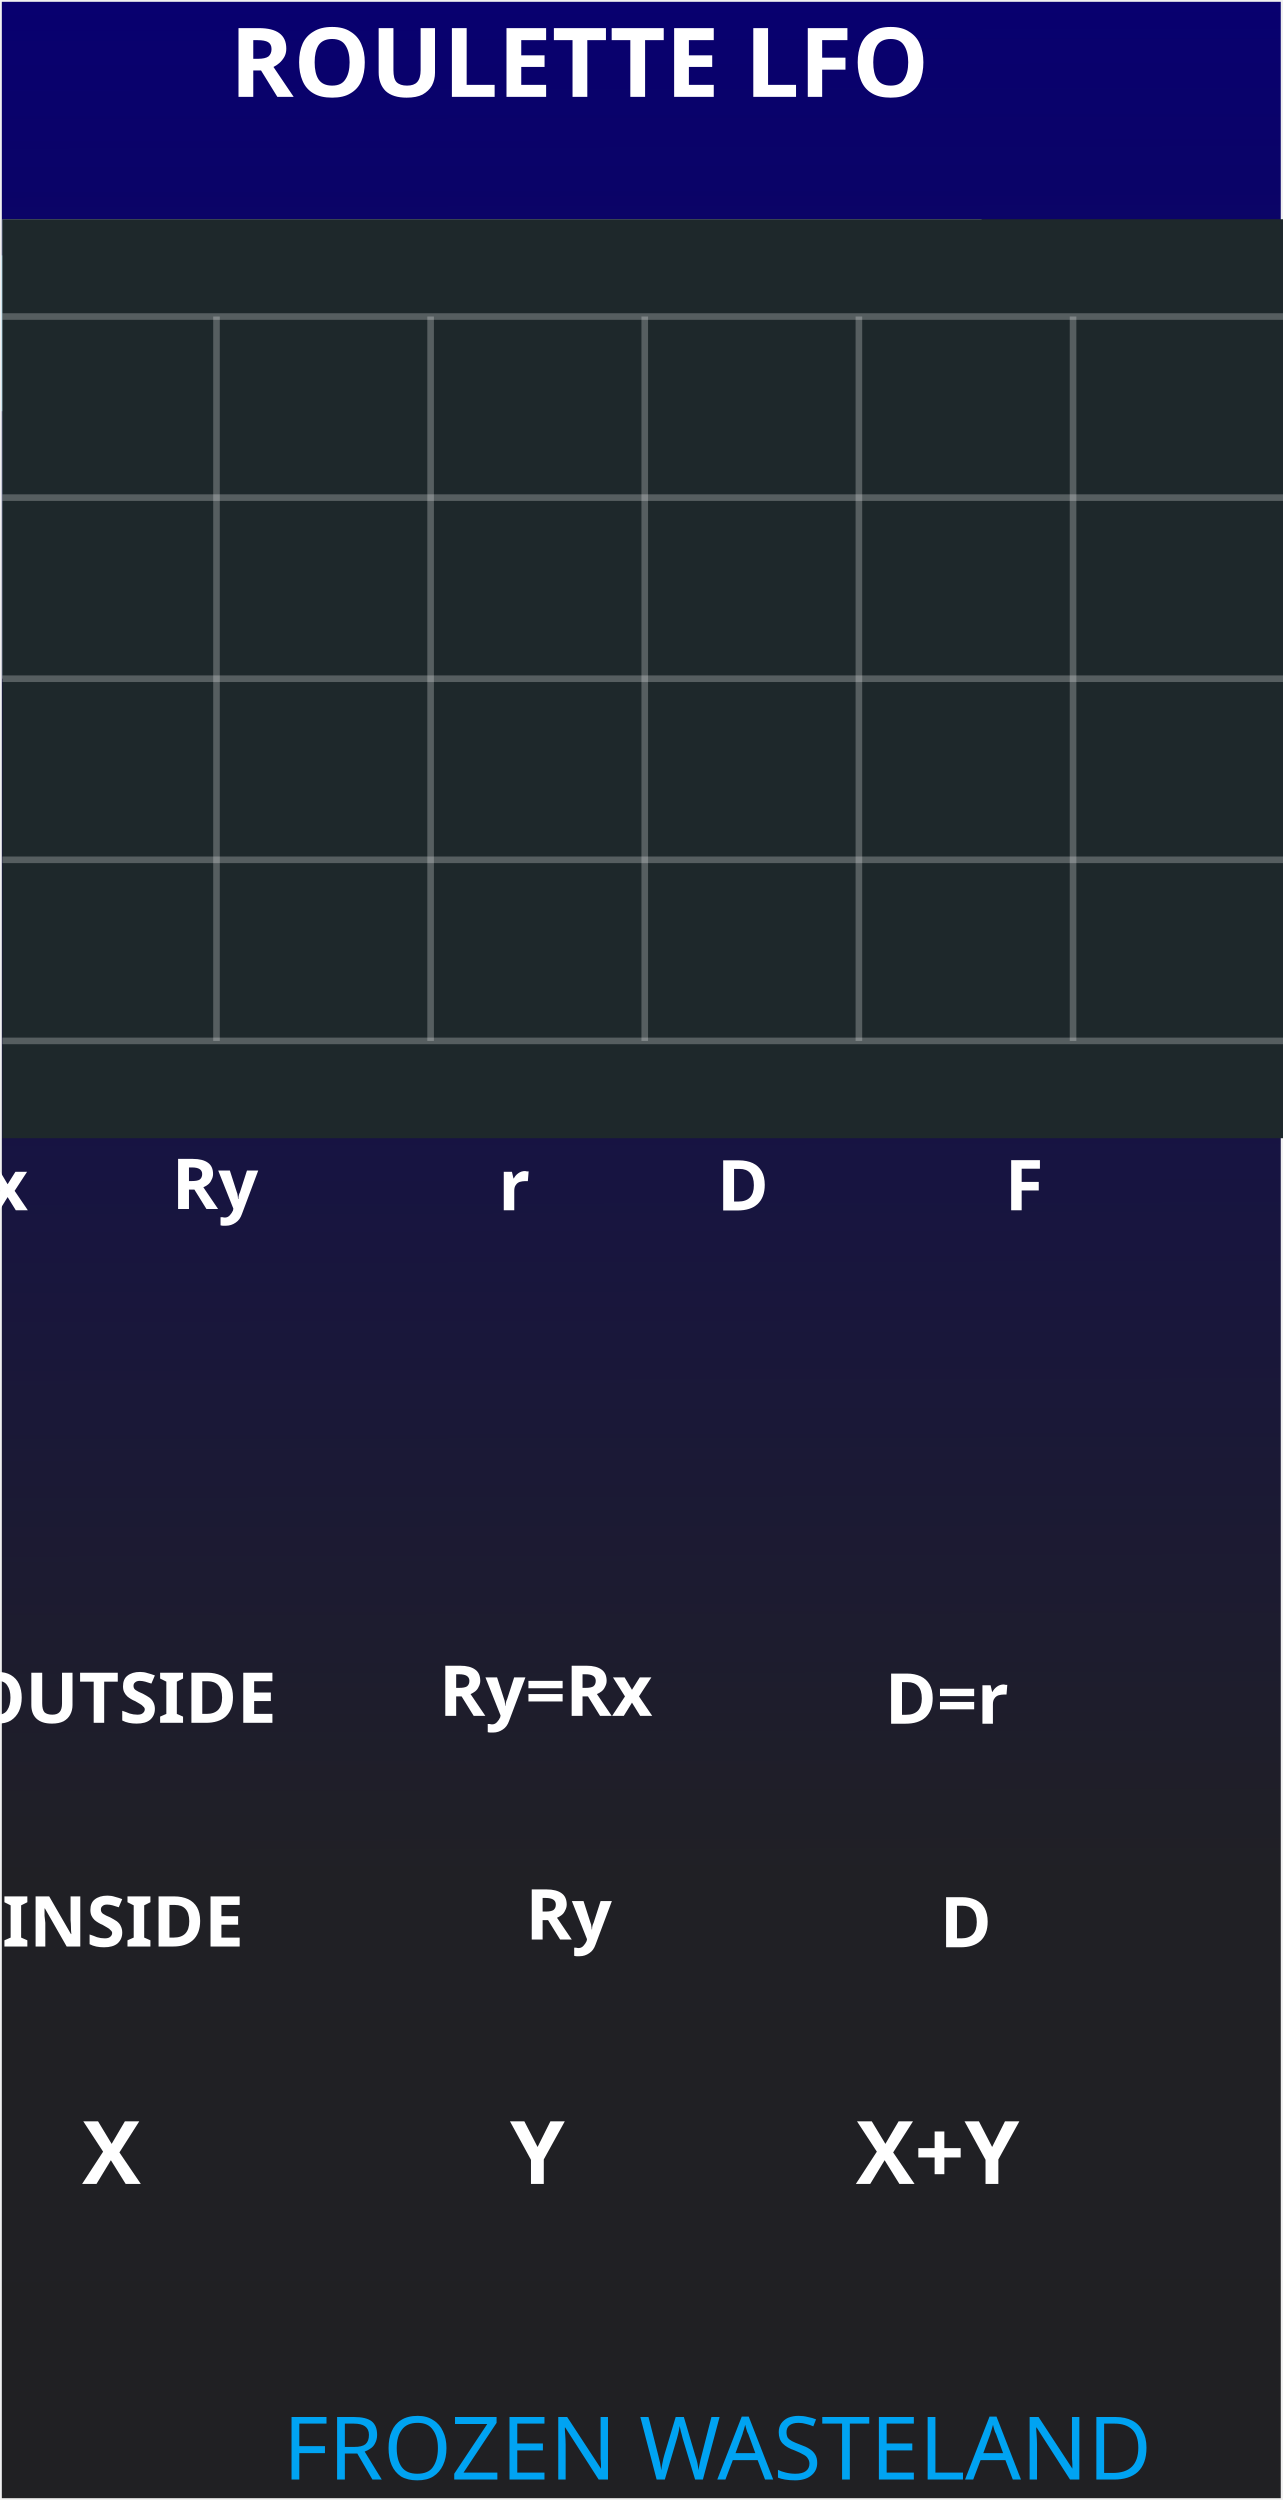
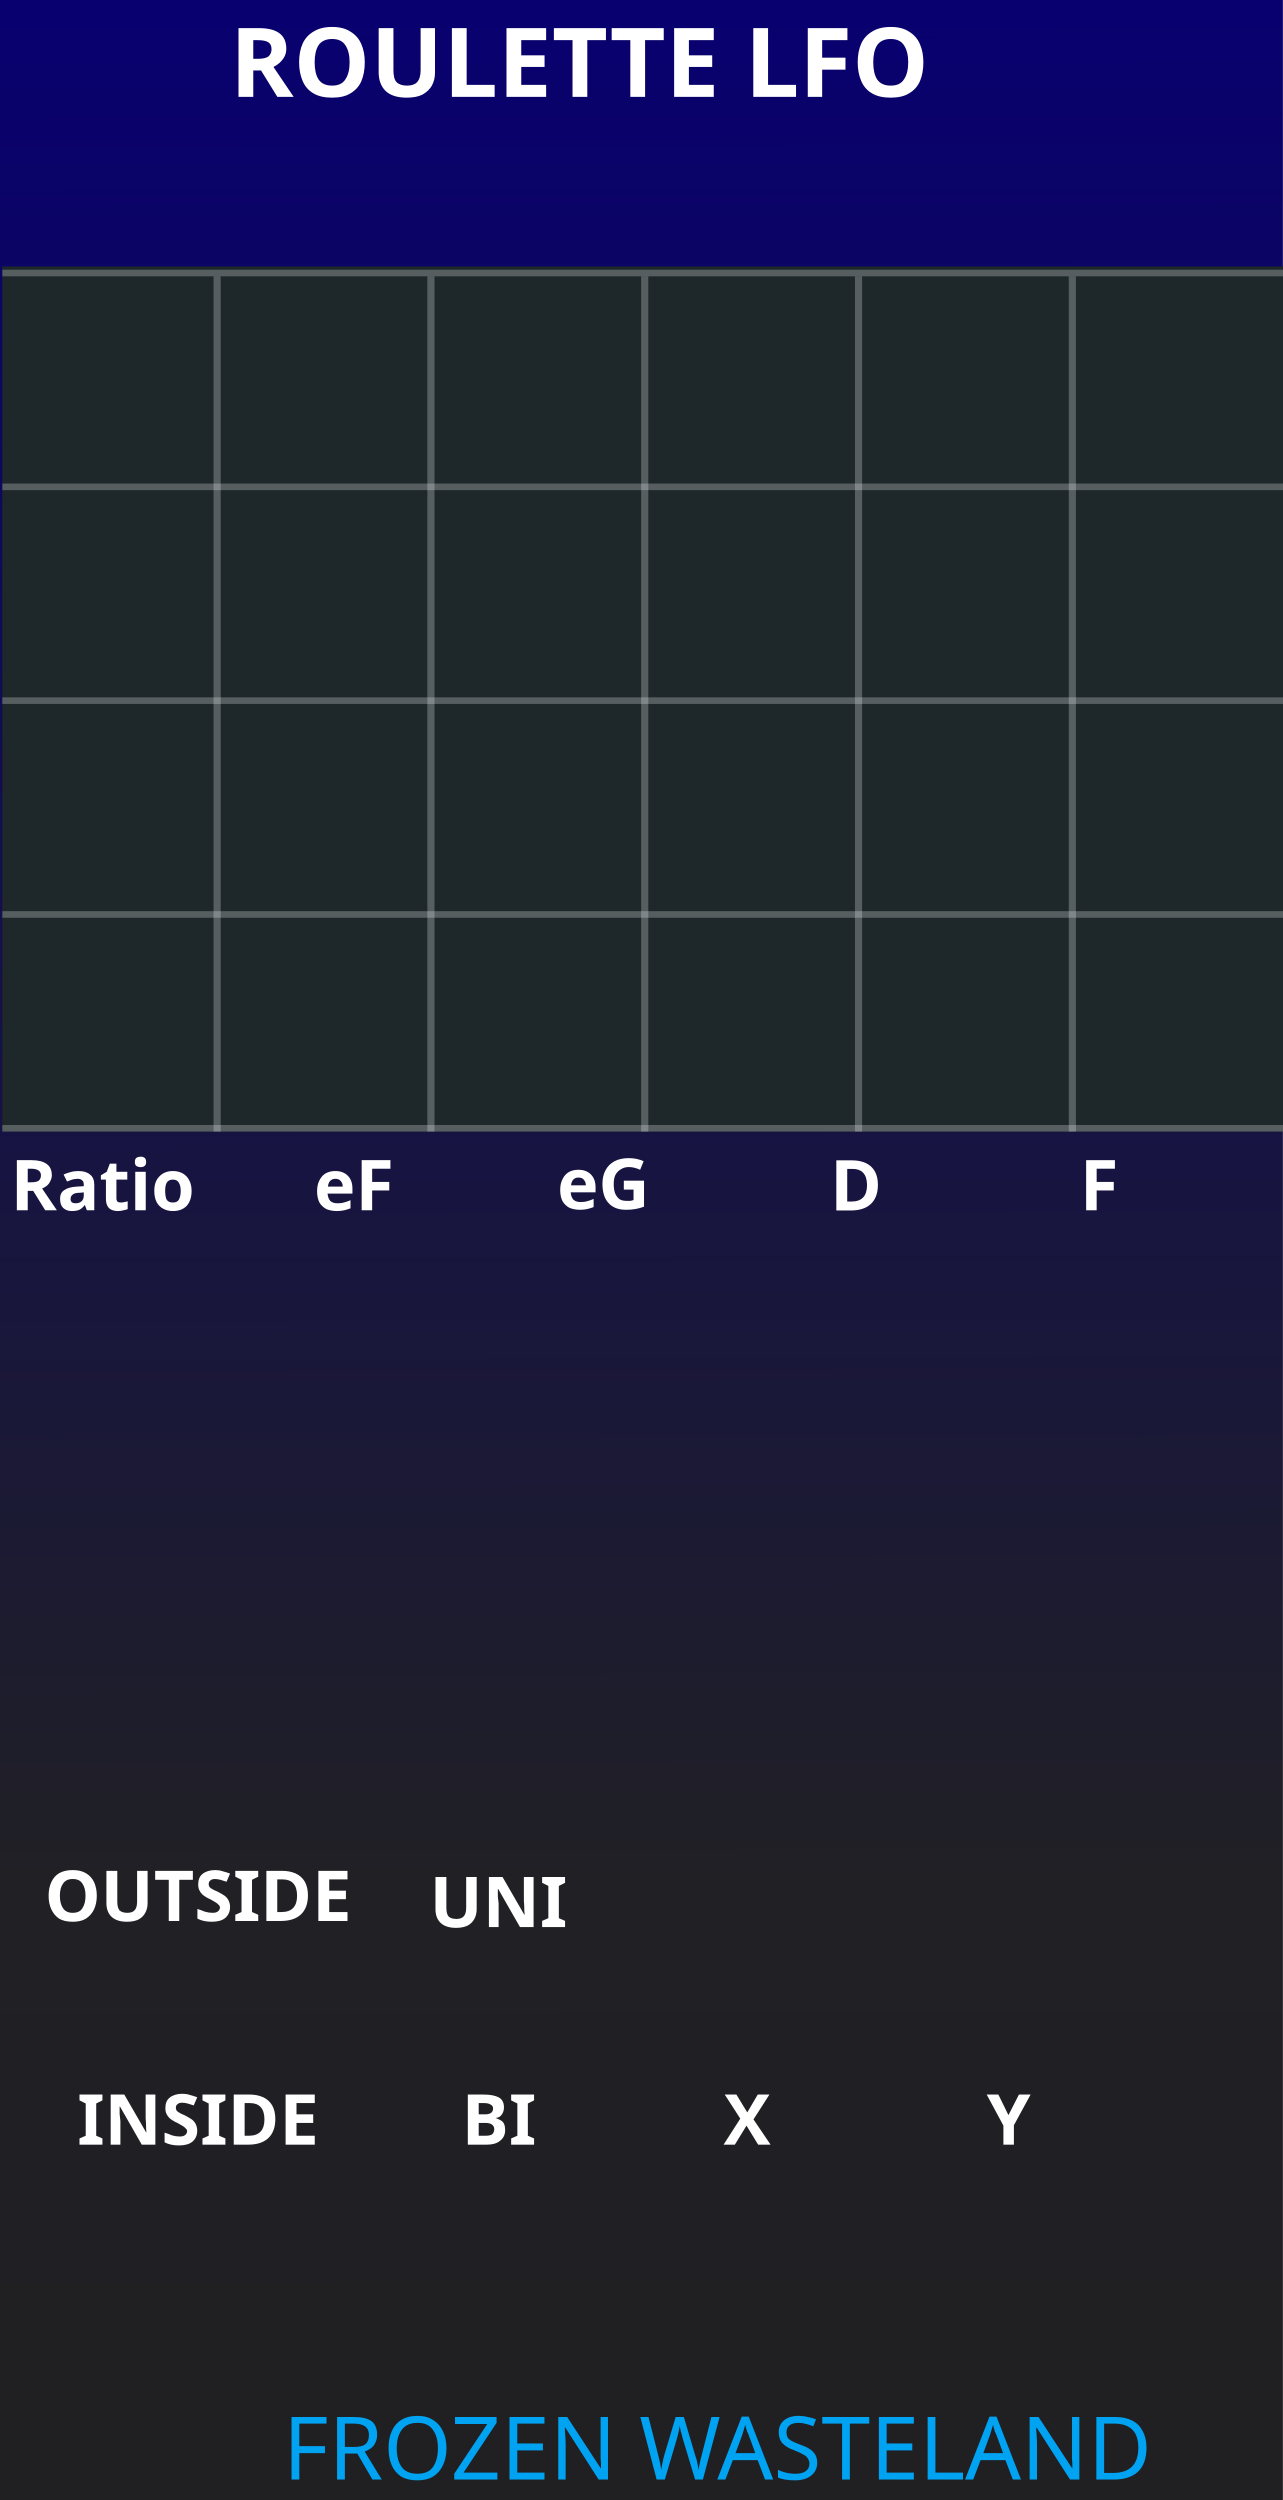
<svg xmlns="http://www.w3.org/2000/svg" xmlns:xlink="http://www.w3.org/1999/xlink" width="195" height="380" viewBox="0 0 51.594 100.542" version="1.1" id="svg11003">
  <defs id="defs10997">
    <linearGradient id="linearGradient4682">
      <stop style="stop-color:#202022;stop-opacity:1;" offset="0" id="stop3387" />
      <stop style="stop-color:#202025;stop-opacity:1;" offset=".3" id="stop3388" />
      <stop style="stop-color:#08006f;stop-opacity:1;" offset="1" id="stop3389" />
    </linearGradient>
-     <linearGradient xlink:href="#linearGradient4682" id="linearGradient4684" x1="35.418" y1="158.333" x2="35.22" y2="50.462" gradientUnits="userSpaceOnUse" />
+     <linearGradient xlink:href="#linearGradient4682" id="linearGradient4684" x1="35.418" y1="158.333" x2="35.22" y2="50.462" gradientUnits="userSpaceOnUse" gradientTransform="matrix(1.003082,0,0,1.00145,-0.1818553,-0.1464878)" />
  </defs>
  <g id="layer1" transform="translate(-35.14631,-50.389)">
-     <path id="path33493" d="M 35.22,50.462 H 86.655 V 150.858 H 35.22 Z m 0,0" style="fill:url(#linearGradient4684);fill-opacity:1;fill-rule:nonzero;stroke:none;stroke-width:0.315" />
+     <path id="path33493" d="M 35.146,50.389 H 86.74 V 150.931 H 35.146 Z m 0,0" style="fill:url(#linearGradient4684);fill-opacity:1;fill-rule:nonzero;stroke:none;stroke-width:0.315" />
    <text xml:space="preserve" style="font-style:normal;font-weight:normal;font-size:3.528px;line-height:1.25;font-family:sans-serif;letter-spacing:0px;word-spacing:0px;fill:#ffffff;fill-opacity:1;stroke:none;stroke-width:0.265" x="25.319" y="64.823" id="text5097">
      <tspan id="tspan5095" x="25.319" y="68.041" style="stroke-width:0.265" />
    </text>
-     <text xml:space="preserve" style="font-style:normal;font-weight:normal;font-size:3.528px;line-height:1.25;font-family:sans-serif;text-align:center;letter-spacing:0px;word-spacing:0px;text-anchor:middle;fill:#ffffff;fill-opacity:1;stroke:none;stroke-width:0.265" x="60.745" y="54.284" id="text136">
-       <tspan id="tspan134" x="60.745" y="54.284" style="font-style:normal;font-variant:normal;font-weight:bold;font-stretch:normal;font-size:3.881px;font-family:'Labtop Secundo Wide';-inkscape-font-specification:'Labtop Secundo Wide Bold';stroke-width:0.265">ROULETTE LFO</tspan>
+     <text xml:space="preserve" style="font-style:normal;font-weight:bold;font-size:3.528px;line-height:1.25;font-family:Homenaje;text-align:center;letter-spacing:0px;word-spacing:0px;text-anchor:middle;fill:#ffffff;fill-opacity:1;stroke:none;stroke-width:0.265;-inkscape-font-specification:'Homenaje Bold';font-stretch:normal;font-variant:normal;" x="60.745" y="54.284" id="text136">
+       <tspan id="tspan134" x="60.745" y="54.284" style="font-style:normal;font-variant:normal;font-weight:bold;font-stretch:normal;font-size:3.881px;font-family:Homenaje;-inkscape-font-specification:'Homenaje Bold';stroke-width:0.265;">ROULETTE LFO</tspan>
    </text>
-     <text xml:space="preserve" style="font-style:normal;font-variant:normal;font-weight:bold;font-stretch:normal;font-size:3.528px;line-height:1.25;font-family:Consolas;-inkscape-font-specification:'Consolas Bold';text-align:center;letter-spacing:0px;word-spacing:0px;text-anchor:middle;fill:#ffffff;fill-opacity:1;stroke:none;stroke-width:0.265" x="39.833" y="99.064" id="text299">
-       <tspan id="tspan297" x="39.833" y="99.064" style="font-style:normal;font-variant:normal;font-weight:bold;font-stretch:normal;font-size:2.822px;font-family:'Labtop Secundo Wide';-inkscape-font-specification:'Labtop Secundo Wide Bold';stroke-width:0.265">Rx</tspan>
+     <text xml:space="preserve" style="font-style:normal;font-variant:normal;font-weight:bold;font-stretch:normal;font-size:3.528px;line-height:1.25;font-family:Homenaje;-inkscape-font-specification:'Homenaje Bold';text-align:center;letter-spacing:0px;word-spacing:0px;text-anchor:middle;fill:#ffffff;fill-opacity:1;stroke:none;stroke-width:0.265" x="41.566" y="99.064" id="text299">
+       <tspan id="tspan297" x="41.566" y="99.064" style="font-style:normal;font-variant:normal;font-weight:bold;font-stretch:normal;font-size:2.822px;font-family:Homenaje;-inkscape-font-specification:'Homenaje Bold';stroke-width:0.265">Ratio</tspan>
    </text>
-     <text xml:space="preserve" style="font-style:normal;font-variant:normal;font-weight:bold;font-stretch:normal;font-size:3.528px;line-height:1.25;font-family:Consolas;-inkscape-font-specification:'Consolas Bold';text-align:center;letter-spacing:0px;word-spacing:0px;text-anchor:middle;fill:#ffffff;fill-opacity:1;stroke:none;stroke-width:0.265" x="61.139" y="99.064" id="text303">
-       <tspan id="tspan301" x="61.139" y="99.064" style="font-style:normal;font-variant:normal;font-weight:bold;font-stretch:normal;font-size:2.822px;font-family:'Labtop Secundo Wide';-inkscape-font-specification:'Labtop Secundo Wide Bold';stroke-width:0.265">r</tspan>
+     <text xml:space="preserve" style="font-style:normal;font-variant:normal;font-weight:bold;font-stretch:normal;font-size:3.528px;line-height:1.25;font-family:Homenaje;-inkscape-font-specification:'Homenaje Bold';text-align:center;letter-spacing:0px;word-spacing:0px;text-anchor:middle;fill:#ffffff;fill-opacity:1;stroke:none;stroke-width:0.265" x="51.674" y="99.064" id="text303">
+       <tspan id="tspan301" x="51.674" y="99.064" style="font-style:normal;font-variant:normal;font-weight:bold;font-stretch:normal;font-size:2.822px;font-family:Homenaje;-inkscape-font-specification:'Homenaje Bold';stroke-width:0.265">eF</tspan>
    </text>
-     <text xml:space="preserve" style="font-style:normal;font-variant:normal;font-weight:bold;font-stretch:normal;font-size:3.528px;line-height:1.25;font-family:Consolas;-inkscape-font-specification:'Consolas Bold';text-align:center;letter-spacing:0px;word-spacing:0px;text-anchor:middle;fill:#ffffff;fill-opacity:1;stroke:none;stroke-width:0.265" x="70.336" y="99.072" id="text307">
-       <tspan id="tspan305" x="70.336" y="99.072" style="font-style:normal;font-variant:normal;font-weight:bold;font-stretch:normal;font-size:2.822px;font-family:'Labtop Secundo Wide';-inkscape-font-specification:'Labtop Secundo Wide Bold';stroke-width:0.265">D</tspan>
+     <text xml:space="preserve" style="font-style:normal;font-variant:normal;font-weight:bold;font-stretch:normal;font-size:3.528px;line-height:1.25;font-family:Homenaje;-inkscape-font-specification:'Homenaje Bold';text-align:center;letter-spacing:0px;word-spacing:0px;text-anchor:middle;fill:#ffffff;fill-opacity:1;stroke:none;stroke-width:0.265" x="71.869" y="99.072" id="text307">
+       <tspan id="tspan305" x="71.869" y="99.072" style="font-style:normal;font-variant:normal;font-weight:bold;font-stretch:normal;font-size:2.822px;font-family:Homenaje;-inkscape-font-specification:'Homenaje Bold';stroke-width:0.265">D</tspan>
    </text>
-     <text xml:space="preserve" style="font-style:normal;font-variant:normal;font-weight:bold;font-stretch:normal;font-size:3.528px;line-height:1.25;font-family:Consolas;-inkscape-font-specification:'Consolas Bold';text-align:center;letter-spacing:0px;word-spacing:0px;text-anchor:middle;fill:#ffffff;fill-opacity:1;stroke:none;stroke-width:0.265" x="81.647" y="99.064" id="text299-1">
-       <tspan id="tspan297-5" x="81.647" y="99.064" style="font-style:normal;font-variant:normal;font-weight:bold;font-stretch:normal;font-size:2.822px;font-family:'Labtop Secundo Wide';-inkscape-font-specification:'Labtop Secundo Wide Bold';stroke-width:0.265">F</tspan>
+     <text xml:space="preserve" style="font-style:normal;font-variant:normal;font-weight:bold;font-stretch:normal;font-size:3.528px;line-height:1.25;font-family:Homenaje;-inkscape-font-specification:'Homenaje Bold';text-align:center;letter-spacing:0px;word-spacing:0px;text-anchor:middle;fill:#ffffff;fill-opacity:1;stroke:none;stroke-width:0.265;" x="81.647" y="99.064" id="text299-1">
+       <tspan id="tspan297-5" x="81.647" y="99.064" style="font-style:normal;font-variant:normal;font-weight:bold;font-stretch:normal;font-size:2.822px;font-family:Homenaje;-inkscape-font-specification:'Homenaje Bold';stroke-width:0.265;">F</tspan>
    </text>
-     <text xml:space="preserve" style="font-style:normal;font-variant:normal;font-weight:bold;font-stretch:normal;font-size:3.528px;line-height:1.25;font-family:Consolas;-inkscape-font-specification:'Consolas Bold';text-align:center;letter-spacing:0px;word-spacing:0px;text-anchor:middle;fill:#ffffff;fill-opacity:1;stroke:none;stroke-width:0.265" x="44.936" y="138.22" id="text365">
-       <tspan id="tspan363" x="44.936" y="138.22" style="font-style:normal;font-variant:normal;font-weight:bold;font-stretch:normal;font-size:3.528px;font-family:'Labtop Secundo Wide';-inkscape-font-specification:'Labtop Secundo Wide Bold';stroke-width:0.265">X</tspan>
+     <text xml:space="preserve" style="font-style:normal;font-variant:normal;font-weight:bold;font-stretch:normal;font-size:3.528px;line-height:1.25;font-family:Homenaje;-inkscape-font-specification:'Homenaje Bold';text-align:center;letter-spacing:0px;word-spacing:0px;text-anchor:middle;fill:#ffffff;fill-opacity:1;stroke:none;stroke-width:0.265" x="67.481" y="136.643" id="text365">
+       <tspan id="tspan363" x="67.481" y="136.643" style="font-style:normal;font-variant:normal;font-weight:bold;font-stretch:normal;font-size:2.822px;font-family:Homenaje;-inkscape-font-specification:'Homenaje Bold';stroke-width:0.265">X</tspan>
    </text>
-     <text xml:space="preserve" style="font-style:normal;font-variant:normal;font-weight:bold;font-stretch:normal;font-size:3.528px;line-height:1.25;font-family:Consolas;-inkscape-font-specification:'Consolas Bold';text-align:center;letter-spacing:0px;word-spacing:0px;text-anchor:middle;fill:#ffffff;fill-opacity:1;stroke:none;stroke-width:0.265" x="62.068" y="138.22" id="text369">
-       <tspan id="tspan367" x="62.068" y="138.22" style="font-style:normal;font-variant:normal;font-weight:bold;font-stretch:normal;font-size:3.528px;font-family:'Labtop Secundo Wide';-inkscape-font-specification:'Labtop Secundo Wide Bold';stroke-width:0.265">Y</tspan>
+     <text xml:space="preserve" style="font-style:normal;font-variant:normal;font-weight:bold;font-stretch:normal;font-size:3.528px;line-height:1.25;font-family:Homenaje;-inkscape-font-specification:'Homenaje Bold';text-align:center;letter-spacing:0px;word-spacing:0px;text-anchor:middle;fill:#ffffff;fill-opacity:1;stroke:none;stroke-width:0.265" x="78.001" y="136.643" id="text369">
+       <tspan id="tspan367" x="78.001" y="136.643" style="font-style:normal;font-variant:normal;font-weight:bold;font-stretch:normal;font-size:2.822px;font-family:Homenaje;-inkscape-font-specification:'Homenaje Bold';stroke-width:0.265">Y</tspan>
    </text>
    <text xml:space="preserve" style="font-style:normal;font-variant:normal;font-weight:bold;font-stretch:normal;font-size:3.528px;line-height:1.25;font-family:Consolas;-inkscape-font-specification:'Consolas Bold';text-align:center;letter-spacing:0px;word-spacing:0px;text-anchor:middle;fill:#ffffff;fill-opacity:1;stroke:none;stroke-width:0.265" x="66.103" y="146.53" id="text373">
      <tspan id="tspan371" x="66.103" y="149.591" style="font-size:2.117px;stroke-width:0.265" />
    </text>
-     <rect style="fill:#cce6f1;fill-opacity:1;stroke-width:0.265" id="rect5490" width="15.107" height="6.267" x="35.193" y="60.66" />
-     <rect style="fill:#cce6f1;fill-opacity:1;stroke-width:0.265" id="rect264" width="39.382" height="18.475" x="35.24" y="59.21" />
    <flowRoot xml:space="preserve" id="flowRoot250" style="fill:black;fill-opacity:1;stroke:none;font-family:Consolas;font-style:normal;font-weight:bold;font-size:13.333px;line-height:1.25;letter-spacing:0px;word-spacing:0px;text-anchor:middle;text-align:center;-inkscape-font-specification:'Consolas Bold';font-stretch:normal;font-variant:normal">
      <flowRegion id="flowRegion252">
        <rect id="rect254" width="3.182" height="16.971" x="78.135" y="118.901" />
      </flowRegion>
      <flowPara id="flowPara256" />
    </flowRoot>
-     <path id="path38411" d="M 86.911,96.164 H 35.24 V 59.206 h 51.671 z m 0,0" style="fill:#1e282b;fill-opacity:1;fill-rule:nonzero;stroke:none;stroke-width:0.276" />
-     <path id="path5509" d="M 35.24,63.119 H 86.911" style="clip-rule:nonzero;fill:none;stroke:#ffffff;stroke-width:0.265;stroke-linecap:butt;stroke-linejoin:miter;stroke-miterlimit:10;stroke-dasharray:none;stroke-opacity:0.251" />
-     <path id="path5503" d="M 35.24,70.402 H 86.911" style="clip-rule:nonzero;fill:none;stroke:#ffffff;stroke-width:0.265;stroke-linecap:butt;stroke-linejoin:miter;stroke-miterlimit:10;stroke-dasharray:none;stroke-opacity:0.251" />
-     <path id="path5497" d="M 35.24,84.968 H 86.911" style="clip-rule:nonzero;fill:none;stroke:#ffffff;stroke-width:0.265;stroke-linecap:butt;stroke-linejoin:miter;stroke-miterlimit:10;stroke-dasharray:none;stroke-opacity:0.251" />
-     <path id="path5491" d="M 35.24,92.251 H 86.911" style="clip-rule:nonzero;fill:none;stroke:#ffffff;stroke-width:0.265;stroke-linecap:butt;stroke-linejoin:miter;stroke-miterlimit:10;stroke-dasharray:none;stroke-opacity:0.251" />
-     <path id="path5305" d="M 35.24,77.685 H 86.911" style="clip-rule:nonzero;fill:none;stroke:#ffffff;stroke-width:0.265;stroke-linecap:butt;stroke-linejoin:miter;stroke-miterlimit:10;stroke-dasharray:none;stroke-opacity:0.251" />
-     <path id="path4803" d="M 61.076,63.119 V 92.253" style="clip-rule:nonzero;fill:none;stroke:#ffffff;stroke-width:0.265;stroke-linecap:butt;stroke-linejoin:miter;stroke-miterlimit:10;stroke-dasharray:none;stroke-opacity:0.251" />
-     <path id="path4797" d="M 69.688,63.119 V 92.253" style="clip-rule:nonzero;fill:none;stroke:#ffffff;stroke-width:0.265;stroke-linecap:butt;stroke-linejoin:miter;stroke-miterlimit:10;stroke-dasharray:none;stroke-opacity:0.251" />
-     <path id="path4791" d="M 52.464,63.119 V 92.253" style="clip-rule:nonzero;fill:none;stroke:#ffffff;stroke-width:0.265;stroke-linecap:butt;stroke-linejoin:miter;stroke-miterlimit:10;stroke-dasharray:none;stroke-opacity:0.251" />
-     <path id="path4785" d="M 43.853,63.119 V 92.253" style="clip-rule:nonzero;fill:none;stroke:#ffffff;stroke-width:0.265;stroke-linecap:butt;stroke-linejoin:miter;stroke-miterlimit:10;stroke-dasharray:none;stroke-opacity:0.251" />
-     <path id="path4779" d="M 78.301,63.119 V 92.253" style="clip-rule:nonzero;fill:none;stroke:#ffffff;stroke-width:0.265;stroke-linecap:butt;stroke-linejoin:miter;stroke-miterlimit:10;stroke-dasharray:none;stroke-opacity:0.251" />
+     <path id="path38411" d="M 86.911,95.897 H 35.24 V 61.105 h 51.671 z m 0,0" style="fill:#1e282b;fill-opacity:1;fill-rule:nonzero;stroke:none;stroke-width:0.268" />
+     <path id="path5509" d="M 35.24,61.369 H 86.911" style="clip-rule:nonzero;fill:none;stroke:#ffffff;stroke-width:0.265;stroke-linecap:butt;stroke-linejoin:miter;stroke-miterlimit:10;stroke-dasharray:none;stroke-opacity:0.251" />
+     <path id="path5503" d="M 35.24,69.968 H 86.911" style="clip-rule:nonzero;fill:none;stroke:#ffffff;stroke-width:0.265;stroke-linecap:butt;stroke-linejoin:miter;stroke-miterlimit:10;stroke-dasharray:none;stroke-opacity:0.251" />
+     <path id="path5497" d="M 35.24,87.166 H 86.911" style="clip-rule:nonzero;fill:none;stroke:#ffffff;stroke-width:0.265;stroke-linecap:butt;stroke-linejoin:miter;stroke-miterlimit:10;stroke-dasharray:none;stroke-opacity:0.251" />
+     <path id="path5491" d="M 35.24,95.765 H 86.911" style="clip-rule:nonzero;fill:none;stroke:#ffffff;stroke-width:0.265;stroke-linecap:butt;stroke-linejoin:miter;stroke-miterlimit:10;stroke-dasharray:none;stroke-opacity:0.251" />
+     <path id="path5305" d="M 35.24,78.567 H 86.911" style="clip-rule:nonzero;fill:none;stroke:#ffffff;stroke-width:0.265;stroke-linecap:butt;stroke-linejoin:miter;stroke-miterlimit:10;stroke-dasharray:none;stroke-opacity:0.251" />
+     <path id="path4803" d="M 61.075,61.502 V 95.897" style="clip-rule:nonzero;fill:none;stroke:#ffffff;stroke-width:0.287;stroke-linecap:butt;stroke-linejoin:miter;stroke-miterlimit:10;stroke-dasharray:none;stroke-opacity:0.251" />
+     <path id="path4797" d="M 69.674,61.502 V 95.897" style="clip-rule:nonzero;fill:none;stroke:#ffffff;stroke-width:0.287;stroke-linecap:butt;stroke-linejoin:miter;stroke-miterlimit:10;stroke-dasharray:none;stroke-opacity:0.251" />
+     <path id="path4791" d="M 52.477,61.502 V 95.897" style="clip-rule:nonzero;fill:none;stroke:#ffffff;stroke-width:0.287;stroke-linecap:butt;stroke-linejoin:miter;stroke-miterlimit:10;stroke-dasharray:none;stroke-opacity:0.251" />
+     <path id="path4785" d="M 43.878,61.502 V 95.897" style="clip-rule:nonzero;fill:none;stroke:#ffffff;stroke-width:0.287;stroke-linecap:butt;stroke-linejoin:miter;stroke-miterlimit:10;stroke-dasharray:none;stroke-opacity:0.251" />
+     <path id="path4779" d="M 78.273,61.502 V 95.897" style="clip-rule:nonzero;fill:none;stroke:#ffffff;stroke-width:0.287;stroke-linecap:butt;stroke-linejoin:miter;stroke-miterlimit:10;stroke-dasharray:none;stroke-opacity:0.251" />
    <text xml:space="preserve" style="font-style:normal;font-variant:normal;font-weight:bold;font-stretch:normal;font-size:3.528px;line-height:1.25;font-family:Consolas;-inkscape-font-specification:'Consolas Bold';text-align:start;letter-spacing:0px;word-spacing:0px;text-anchor:start;fill:#00a3f2;fill-opacity:1;stroke:none;stroke-width:0.265" x="46.528" y="150.112" id="text3885-7">
      <tspan id="tspan3883-0" x="46.528" y="150.112" style="font-style:normal;font-variant:normal;font-weight:normal;font-stretch:normal;font-family:'Bradley Gratis';-inkscape-font-specification:'Bradley Gratis';text-align:start;text-anchor:start;stroke-width:0.265">FROZEN WASTELAND</tspan>
    </text>
    <text xml:space="preserve" style="font-style:normal;font-variant:normal;font-weight:bold;font-stretch:normal;font-size:3.528px;line-height:1.25;font-family:Consolas;-inkscape-font-specification:'Consolas Bold';text-align:center;letter-spacing:0px;word-spacing:0px;text-anchor:middle;fill:#ffffff;fill-opacity:1;stroke:none;stroke-width:0.265" x="61.075" y="98.742" id="text6637">
      <tspan id="tspan6635" x="61.075" y="101.803" style="stroke-width:0.265" />
    </text>
-     <text xml:space="preserve" style="font-style:normal;font-variant:normal;font-weight:bold;font-stretch:normal;font-size:3.528px;line-height:1.25;font-family:Consolas;-inkscape-font-specification:'Consolas Bold';text-align:center;letter-spacing:0px;word-spacing:0px;text-anchor:middle;fill:#ffffff;fill-opacity:1;stroke:none;stroke-width:0.265" x="45.399" y="128.674" id="text6641">
-       <tspan id="tspan6639" x="45.399" y="128.674" style="font-size:2.822px;stroke-width:0.265;-inkscape-font-specification:'Labtop Secundo Wide Bold';font-family:'Labtop Secundo Wide';font-weight:bold;font-style:normal;font-stretch:normal;font-variant:normal">INSIDE</tspan>
+     <text xml:space="preserve" style="font-style:normal;font-variant:normal;font-weight:bold;font-stretch:normal;font-size:3.528px;line-height:1.25;font-family:Homenaje;-inkscape-font-specification:'Homenaje Bold';text-align:center;letter-spacing:0px;word-spacing:0px;text-anchor:middle;fill:#ffffff;fill-opacity:1;stroke:none;stroke-width:0.265" x="45.399" y="136.643" id="text6641">
+       <tspan id="tspan6639" x="45.399" y="136.643" style="font-style:normal;font-variant:normal;font-weight:bold;font-stretch:normal;font-size:2.822px;font-family:Homenaje;-inkscape-font-specification:'Homenaje Bold';stroke-width:0.265">INSIDE</tspan>
    </text>
-     <text xml:space="preserve" style="font-style:normal;font-variant:normal;font-weight:bold;font-stretch:normal;font-size:3.528px;line-height:1.25;font-family:Consolas;-inkscape-font-specification:'Consolas Bold';text-align:center;letter-spacing:0px;word-spacing:0px;text-anchor:middle;fill:#ffffff;fill-opacity:1;stroke:none;stroke-width:0.265" x="45.404" y="119.678" id="text6641-2">
-       <tspan id="tspan6639-1" x="45.404" y="119.678" style="font-size:2.822px;stroke-width:0.265;-inkscape-font-specification:'Labtop Secundo Wide Bold';font-family:'Labtop Secundo Wide';font-weight:bold;font-style:normal;font-stretch:normal;font-variant:normal">OUTSIDE</tspan>
+     <text xml:space="preserve" style="font-style:normal;font-variant:normal;font-weight:bold;font-stretch:normal;font-size:3.528px;line-height:1.25;font-family:Homenaje;-inkscape-font-specification:'Homenaje Bold';text-align:center;letter-spacing:0px;word-spacing:0px;text-anchor:middle;fill:#ffffff;fill-opacity:1;stroke:none;stroke-width:0.265" x="45.404" y="127.647" id="text6641-2">
+       <tspan id="tspan6639-1" x="45.404" y="127.647" style="font-style:normal;font-variant:normal;font-weight:bold;font-stretch:normal;font-size:2.822px;font-family:Homenaje;-inkscape-font-specification:'Homenaje Bold';stroke-width:0.265">OUTSIDE</tspan>
    </text>
-     <text xml:space="preserve" style="font-style:normal;font-variant:normal;font-weight:bold;font-stretch:normal;font-size:3.528px;line-height:1.25;font-family:Consolas;-inkscape-font-specification:'Consolas Bold';text-align:center;letter-spacing:0px;word-spacing:0px;text-anchor:middle;fill:#ffffff;fill-opacity:1;stroke:none;stroke-width:0.265" x="78.538" y="119.71" id="text6663">
-       <tspan id="tspan6661" x="78.538" y="119.71" style="font-size:2.822px;stroke-width:0.265;-inkscape-font-specification:'Labtop Secundo Wide Bold';font-family:'Labtop Secundo Wide';font-weight:bold;font-style:normal;font-stretch:normal;font-variant:normal">D=r</tspan>
+     <text xml:space="preserve" style="font-style:normal;font-variant:normal;font-weight:bold;font-stretch:normal;font-size:3.528px;line-height:1.25;font-family:Homenaje;-inkscape-font-specification:'Homenaje Bold';text-align:center;letter-spacing:0px;word-spacing:0px;text-anchor:middle;fill:#ffffff;fill-opacity:1;stroke:none;stroke-width:0.265" x="61.698" y="99.012" id="text299-6">
+       <tspan id="tspan297-8" x="61.698" y="99.012" style="font-style:normal;font-variant:normal;font-weight:bold;font-stretch:normal;font-size:2.822px;font-family:Homenaje;-inkscape-font-specification:'Homenaje Bold';stroke-width:0.265">eG</tspan>
    </text>
-     <text xml:space="preserve" style="font-style:normal;font-variant:normal;font-weight:bold;font-stretch:normal;font-size:2.822px;line-height:1.25;font-family:Consolas;-inkscape-font-specification:'Consolas Bold';text-align:center;letter-spacing:0px;word-spacing:0px;text-anchor:middle;fill:#ffffff;fill-opacity:1;stroke:none;stroke-width:0.265" x="78.236" y="128.706" id="text6667">
-       <tspan id="tspan6665" x="78.236" y="128.706" style="stroke-width:0.265;-inkscape-font-specification:'Labtop Secundo Wide Bold';font-family:'Labtop Secundo Wide';font-weight:bold;font-style:normal;font-stretch:normal;font-variant:normal">D</tspan>
+     <text xml:space="preserve" style="font-style:normal;font-variant:normal;font-weight:bold;font-stretch:normal;font-size:3.528px;line-height:1.25;font-family:Homenaje;-inkscape-font-specification:'Homenaje Bold';text-align:center;letter-spacing:0px;word-spacing:0px;text-anchor:middle;fill:#ffffff;fill-opacity:1;stroke:none;stroke-width:0.265" x="57.48" y="127.892" id="text6641-2-6">
+       <tspan id="tspan6639-1-1" x="57.48" y="127.892" style="font-style:normal;font-variant:normal;font-weight:bold;font-stretch:normal;font-size:2.822px;font-family:Homenaje;-inkscape-font-specification:'Homenaje Bold';stroke-width:0.265">UNI</tspan>
    </text>
-     <text xml:space="preserve" style="font-style:normal;font-variant:normal;font-weight:bold;font-stretch:normal;font-size:3.528px;line-height:1.25;font-family:Consolas;-inkscape-font-specification:'Consolas Bold';text-align:center;letter-spacing:0px;word-spacing:0px;text-anchor:middle;fill:#ffffff;fill-opacity:1;stroke:none;stroke-width:0.265" x="62.403" y="119.396" id="text6663-6">
-       <tspan id="tspan6661-9" x="62.403" y="119.396" style="font-size:2.822px;stroke-width:0.265;-inkscape-font-specification:'Labtop Secundo Wide Bold';font-family:'Labtop Secundo Wide';font-weight:bold;font-style:normal;font-stretch:normal;font-variant:normal">Ry=Rx</tspan>
-     </text>
-     <text xml:space="preserve" style="font-style:normal;font-variant:normal;font-weight:bold;font-stretch:normal;font-size:2.822px;line-height:1.25;font-family:Consolas;-inkscape-font-specification:'Consolas Bold';text-align:center;letter-spacing:0px;word-spacing:0px;text-anchor:middle;fill:#ffffff;fill-opacity:1;stroke:none;stroke-width:0.265" x="62.263" y="128.391" id="text6667-0">
-       <tspan id="tspan6665-0" x="62.263" y="128.391" style="stroke-width:0.265;-inkscape-font-specification:'Labtop Secundo Wide Bold';font-family:'Labtop Secundo Wide';font-weight:bold;font-style:normal;font-stretch:normal;font-variant:normal">Ry</tspan>
-     </text>
-     <text xml:space="preserve" style="font-style:normal;font-variant:normal;font-weight:bold;font-stretch:normal;font-size:3.528px;line-height:1.25;font-family:Consolas;-inkscape-font-specification:'Consolas Bold';text-align:center;letter-spacing:0px;word-spacing:0px;text-anchor:middle;fill:#ffffff;fill-opacity:1;stroke:none;stroke-width:0.265" x="78.162" y="138.22" id="text369-2">
-       <tspan id="tspan367-9" x="78.162" y="138.22" style="font-style:normal;font-variant:normal;font-weight:bold;font-stretch:normal;font-size:3.528px;font-family:'Labtop Secundo Wide';-inkscape-font-specification:'Labtop Secundo Wide Bold';stroke-width:0.265">X+Y</tspan>
-     </text>
-     <text xml:space="preserve" style="font-style:normal;font-variant:normal;font-weight:bold;font-stretch:normal;font-size:3.528px;line-height:1.25;font-family:Consolas;-inkscape-font-specification:'Consolas Bold';text-align:center;letter-spacing:0px;word-spacing:0px;text-anchor:middle;fill:#ffffff;fill-opacity:1;stroke:none;stroke-width:0.265" x="49.102" y="99.012" id="text299-6">
-       <tspan id="tspan297-8" x="49.102" y="99.012" style="font-style:normal;font-variant:normal;font-weight:bold;font-stretch:normal;font-size:2.822px;font-family:'Labtop Secundo Wide';-inkscape-font-specification:'Labtop Secundo Wide Bold';stroke-width:0.265">Ry</tspan>
+     <text xml:space="preserve" style="font-style:normal;font-variant:normal;font-weight:bold;font-stretch:normal;font-size:3.528px;line-height:1.25;font-family:Homenaje;-inkscape-font-specification:'Homenaje Bold';text-align:center;letter-spacing:0px;word-spacing:0px;text-anchor:middle;fill:#ffffff;fill-opacity:1;stroke:none;stroke-width:0.265" x="57.499" y="136.643" id="text6641-2-6-2">
+       <tspan id="tspan6639-1-1-9" x="57.499" y="136.643" style="font-style:normal;font-variant:normal;font-weight:bold;font-stretch:normal;font-size:2.822px;font-family:Homenaje;-inkscape-font-specification:'Homenaje Bold';stroke-width:0.265">BI</tspan>
    </text>
  </g>
</svg>
